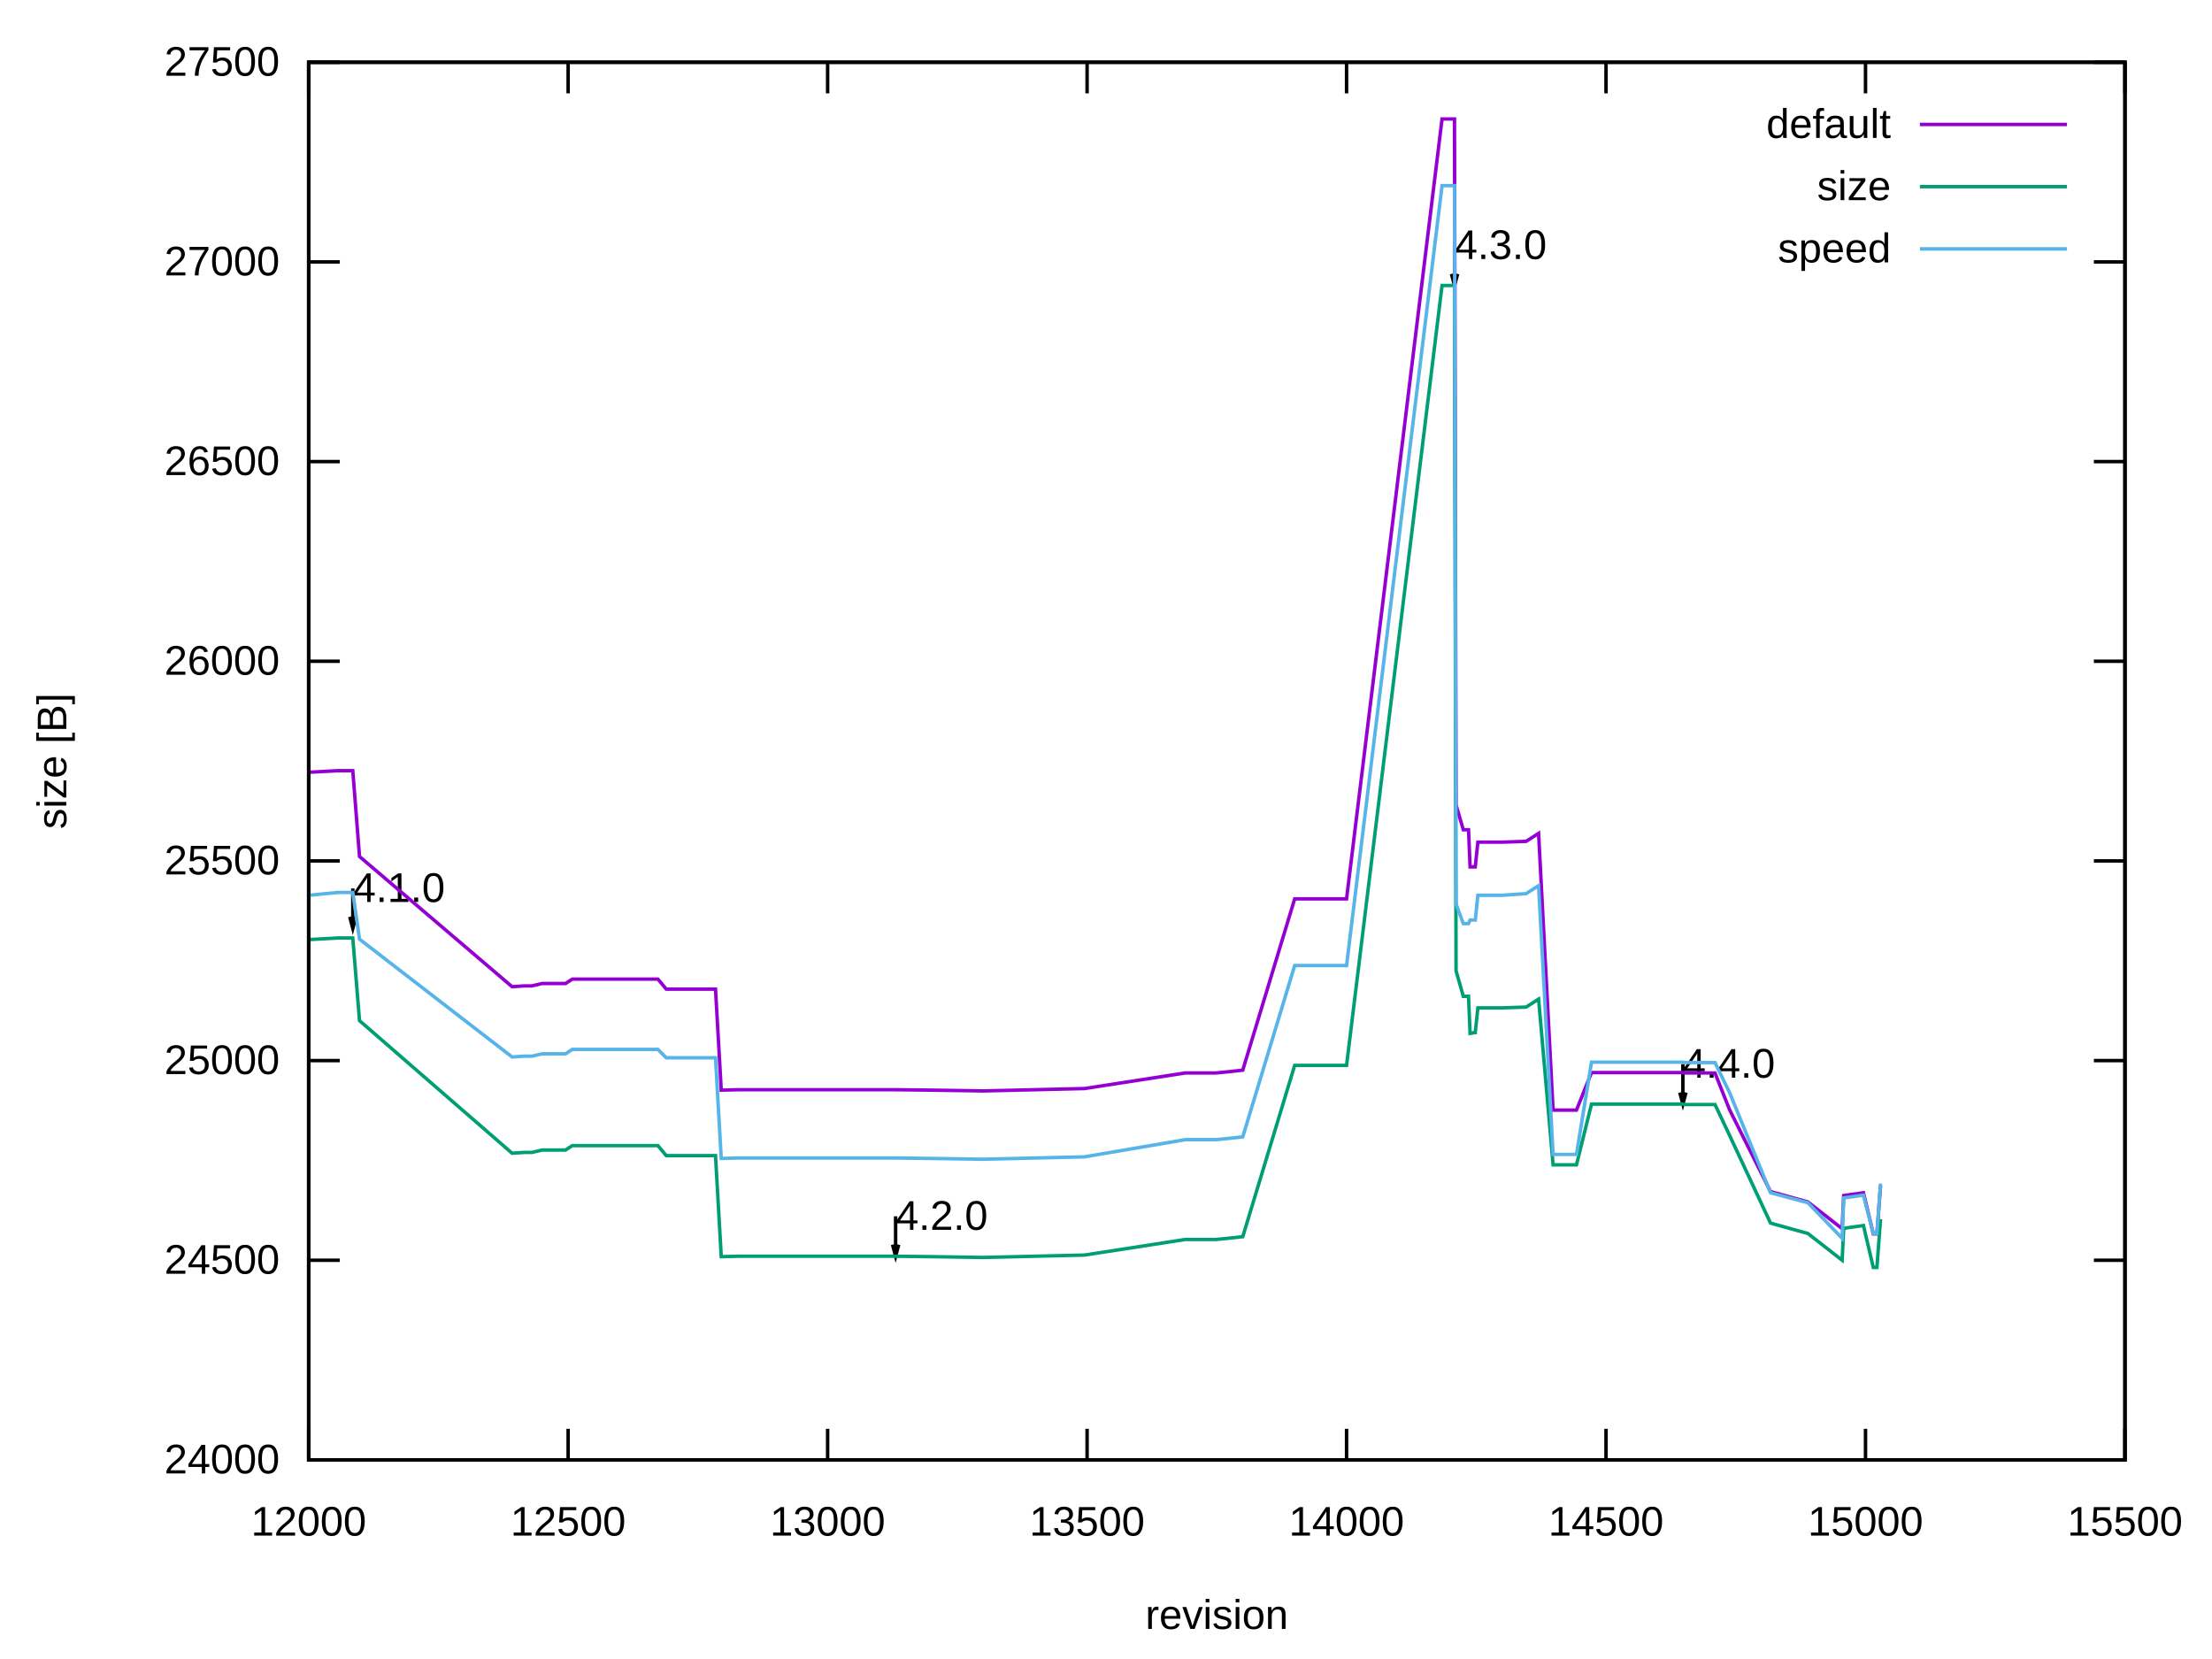
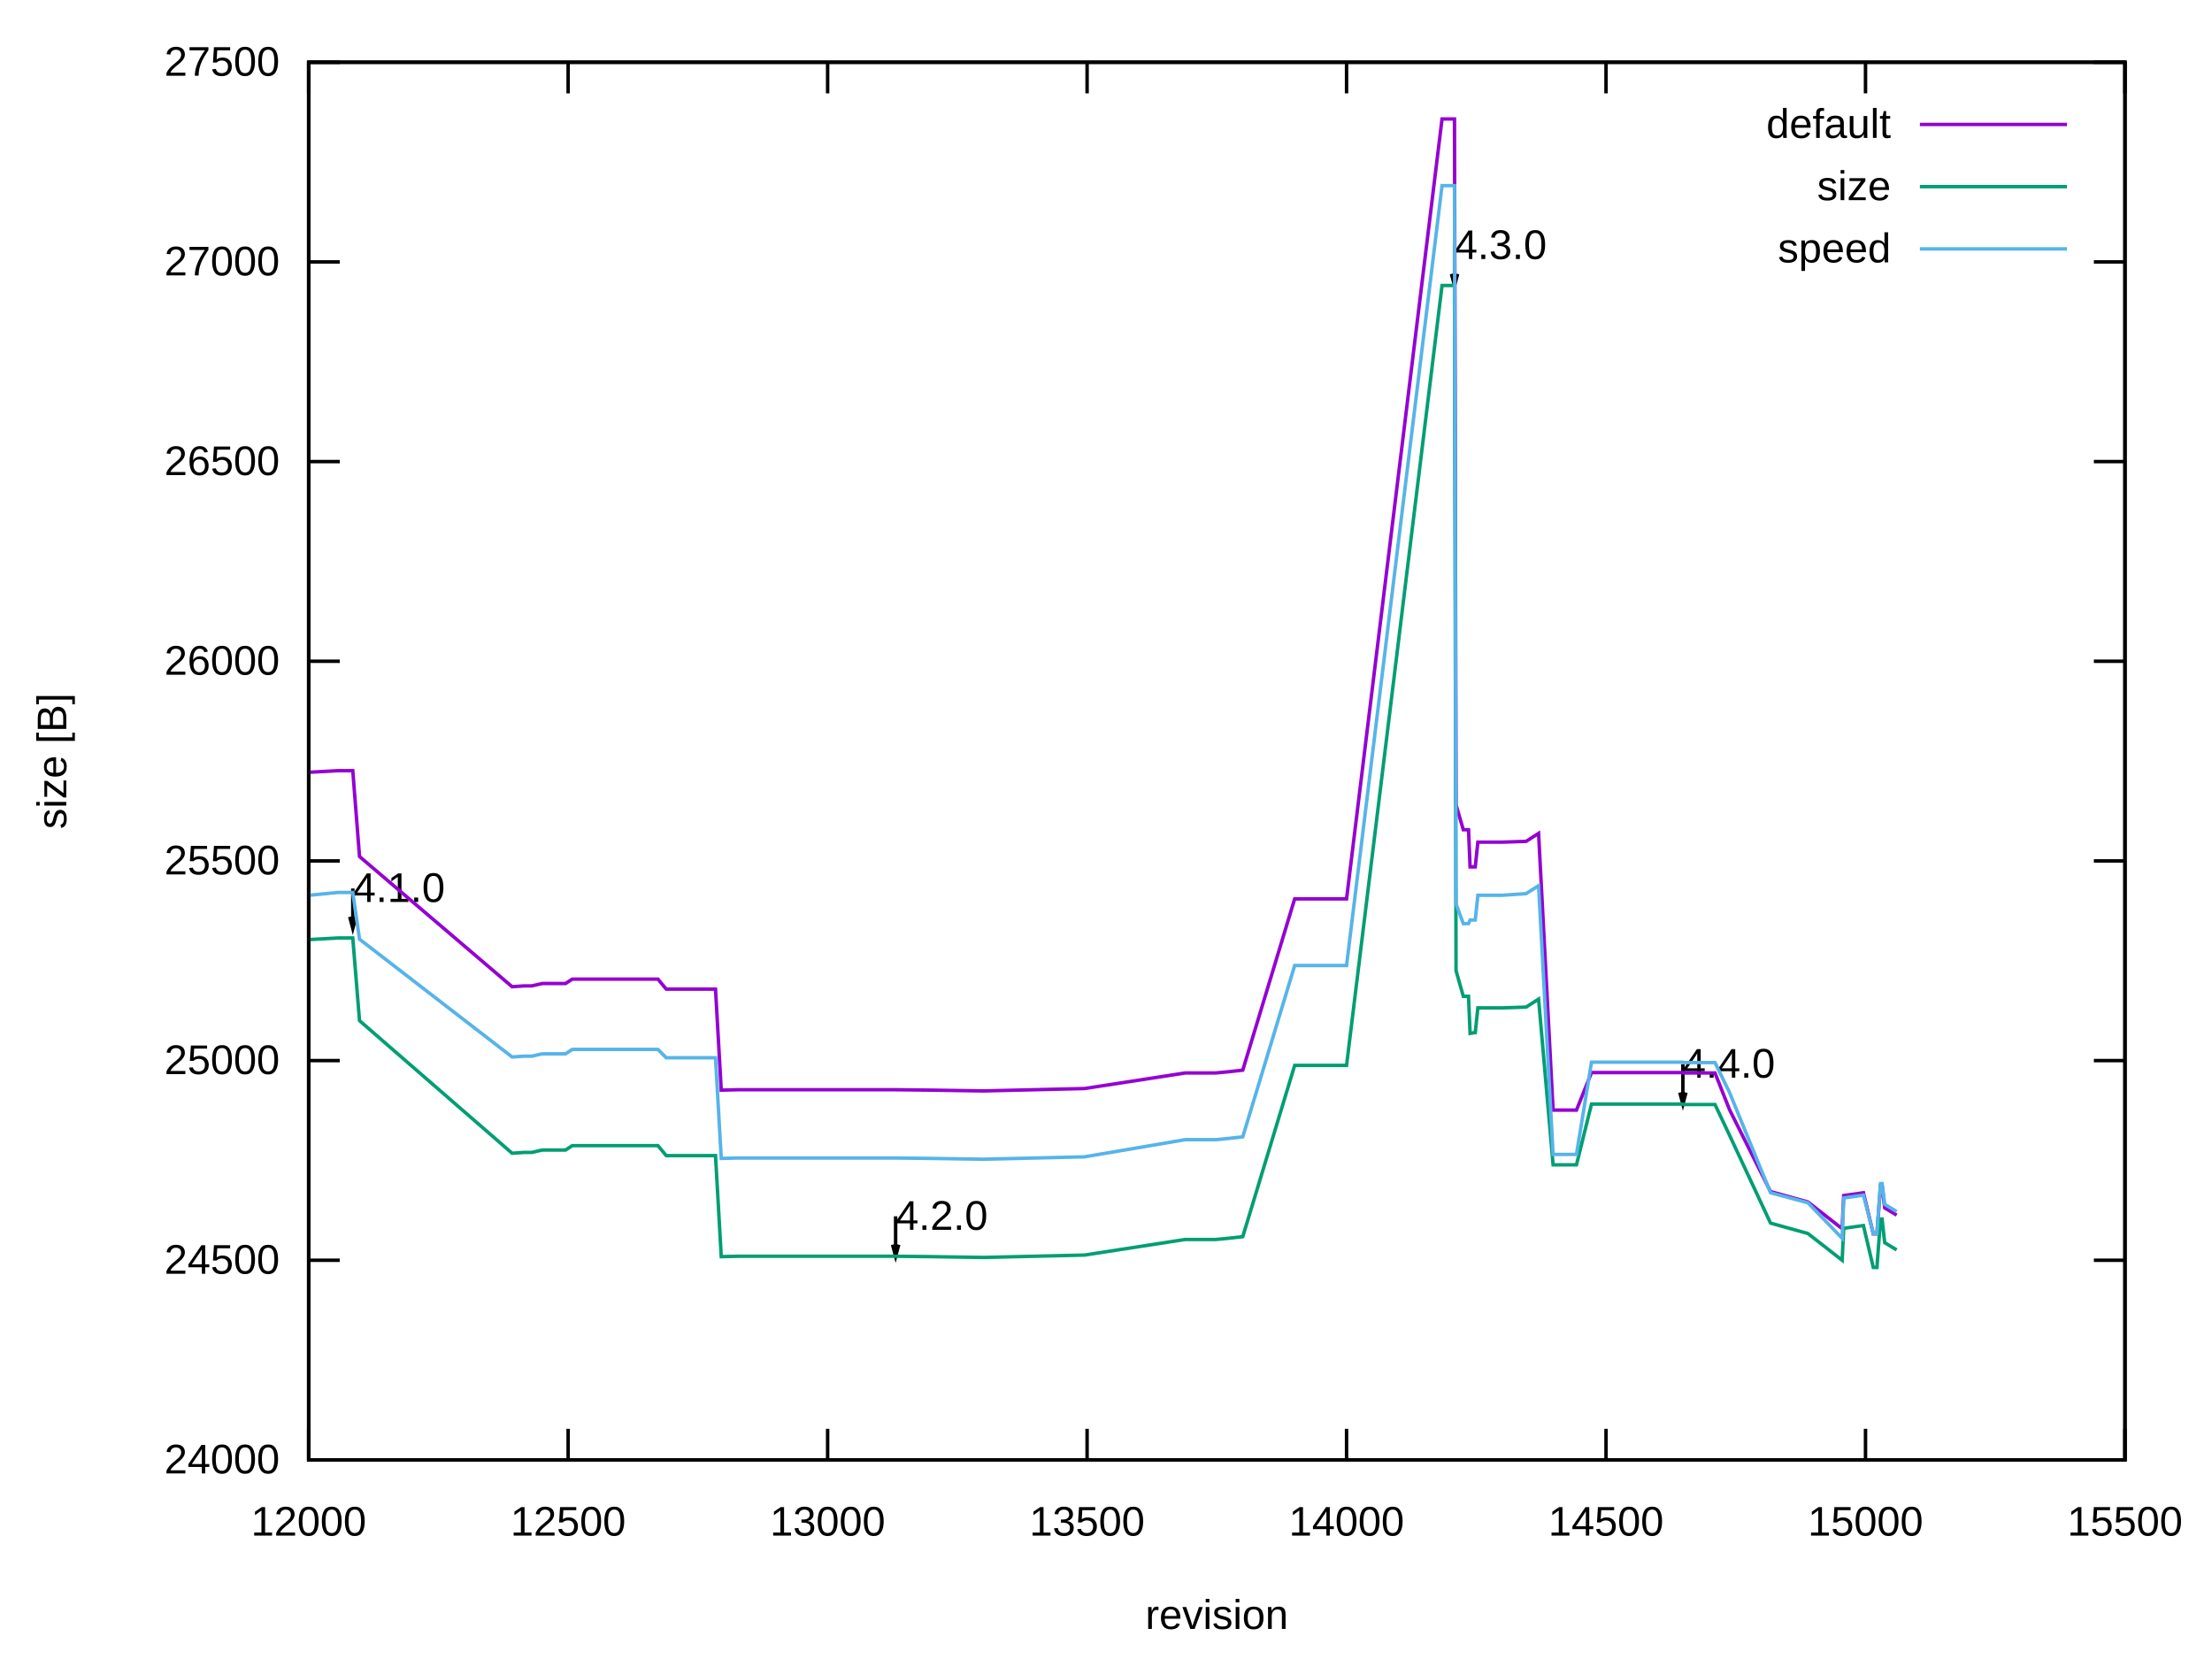
<svg xmlns="http://www.w3.org/2000/svg" xmlns:xlink="http://www.w3.org/1999/xlink" width="640" height="480" viewBox="0 0 640 480">
  <g id="gnuplot_canvas">
    <rect x="0" y="0" width="640" height="480" fill="none" />
    <defs>
      <circle id="gpDot" r="0.5" stroke-width="0.5" stroke="currentColor" />
      <path id="gpPt0" stroke-width="0.222" stroke="currentColor" d="M-1,0 h2 M0,-1 v2" />
      <path id="gpPt1" stroke-width="0.222" stroke="currentColor" d="M-1,-1 L1,1 M1,-1 L-1,1" />
      <path id="gpPt2" stroke-width="0.222" stroke="currentColor" d="M-1,0 L1,0 M0,-1 L0,1 M-1,-1 L1,1 M-1,1 L1,-1" />
      <rect id="gpPt3" stroke-width="0.222" stroke="currentColor" x="-1" y="-1" width="2" height="2" />
      <rect id="gpPt4" stroke-width="0.222" stroke="currentColor" fill="currentColor" x="-1" y="-1" width="2" height="2" />
      <circle id="gpPt5" stroke-width="0.222" stroke="currentColor" cx="0" cy="0" r="1" />
      <use xlink:href="#gpPt5" id="gpPt6" fill="currentColor" stroke="none" />
      <path id="gpPt7" stroke-width="0.222" stroke="currentColor" d="M0,-1.33 L-1.33,0.67 L1.33,0.67 z" />
      <use xlink:href="#gpPt7" id="gpPt8" fill="currentColor" stroke="none" />
      <use xlink:href="#gpPt7" id="gpPt9" stroke="currentColor" transform="rotate(180)" />
      <use xlink:href="#gpPt9" id="gpPt10" fill="currentColor" stroke="none" />
      <use xlink:href="#gpPt3" id="gpPt11" stroke="currentColor" transform="rotate(45)" />
      <use xlink:href="#gpPt11" id="gpPt12" fill="currentColor" stroke="none" />
      <path id="gpPt13" stroke-width="0.222" stroke="currentColor" d="M0,1.330 L1.265,0.411 L0.782,-1.067 L-0.782,-1.076 L-1.265,0.411 z" />
      <use xlink:href="#gpPt13" id="gpPt14" fill="currentColor" stroke="none" />
      <filter id="textbox" filterUnits="objectBoundingBox" x="0" y="0" height="1" width="1">
        <feFlood flood-color="white" flood-opacity="1" result="bgnd" />
        <feComposite in="SourceGraphic" in2="bgnd" operator="atop" />
      </filter>
      <filter id="greybox" filterUnits="objectBoundingBox" x="0" y="0" height="1" width="1">
        <feFlood flood-color="lightgrey" flood-opacity="1" result="grey" />
        <feComposite in="SourceGraphic" in2="grey" operator="atop" />
      </filter>
    </defs>
    <g fill="none" color="white" stroke="currentColor" stroke-width="1.00" stroke-linecap="butt" stroke-linejoin="miter">
</g>
    <g fill="none" color="black" stroke="currentColor" stroke-width="1.00" stroke-linecap="butt" stroke-linejoin="miter">
      <path stroke="black" d="M89.31,422.40 L98.31,422.40 M614.82,422.40 L605.82,422.40  " />
      <g transform="translate(80.92,426.30)" stroke="none" fill="black" font-family="Arial" font-size="12.00" text-anchor="end">
        <text>
          <tspan font-family="Arial"> 24000</tspan>
        </text>
      </g>
    </g>
    <g fill="none" color="black" stroke="currentColor" stroke-width="1.00" stroke-linecap="butt" stroke-linejoin="miter">
      <path stroke="black" d="M89.31,364.63 L98.31,364.63 M614.82,364.63 L605.82,364.63  " />
      <g transform="translate(80.92,368.53)" stroke="none" fill="black" font-family="Arial" font-size="12.00" text-anchor="end">
        <text>
          <tspan font-family="Arial"> 24500</tspan>
        </text>
      </g>
    </g>
    <g fill="none" color="black" stroke="currentColor" stroke-width="1.00" stroke-linecap="butt" stroke-linejoin="miter">
      <path stroke="black" d="M89.31,306.86 L98.31,306.86 M614.82,306.86 L605.82,306.86  " />
      <g transform="translate(80.92,310.76)" stroke="none" fill="black" font-family="Arial" font-size="12.00" text-anchor="end">
        <text>
          <tspan font-family="Arial"> 25000</tspan>
        </text>
      </g>
    </g>
    <g fill="none" color="black" stroke="currentColor" stroke-width="1.00" stroke-linecap="butt" stroke-linejoin="miter">
      <path stroke="black" d="M89.31,249.09 L98.31,249.09 M614.82,249.09 L605.82,249.09  " />
      <g transform="translate(80.92,252.99)" stroke="none" fill="black" font-family="Arial" font-size="12.00" text-anchor="end">
        <text>
          <tspan font-family="Arial"> 25500</tspan>
        </text>
      </g>
    </g>
    <g fill="none" color="black" stroke="currentColor" stroke-width="1.00" stroke-linecap="butt" stroke-linejoin="miter">
      <path stroke="black" d="M89.31,191.32 L98.31,191.32 M614.82,191.32 L605.82,191.32  " />
      <g transform="translate(80.92,195.22)" stroke="none" fill="black" font-family="Arial" font-size="12.00" text-anchor="end">
        <text>
          <tspan font-family="Arial"> 26000</tspan>
        </text>
      </g>
    </g>
    <g fill="none" color="black" stroke="currentColor" stroke-width="1.00" stroke-linecap="butt" stroke-linejoin="miter">
      <path stroke="black" d="M89.31,133.55 L98.31,133.55 M614.82,133.55 L605.82,133.55  " />
      <g transform="translate(80.92,137.45)" stroke="none" fill="black" font-family="Arial" font-size="12.00" text-anchor="end">
        <text>
          <tspan font-family="Arial"> 26500</tspan>
        </text>
      </g>
    </g>
    <g fill="none" color="black" stroke="currentColor" stroke-width="1.00" stroke-linecap="butt" stroke-linejoin="miter">
      <path stroke="black" d="M89.31,75.78 L98.31,75.78 M614.82,75.78 L605.82,75.78  " />
      <g transform="translate(80.92,79.68)" stroke="none" fill="black" font-family="Arial" font-size="12.00" text-anchor="end">
        <text>
          <tspan font-family="Arial"> 27000</tspan>
        </text>
      </g>
    </g>
    <g fill="none" color="black" stroke="currentColor" stroke-width="1.00" stroke-linecap="butt" stroke-linejoin="miter">
      <path stroke="black" d="M89.31,18.01 L98.31,18.01 M614.82,18.01 L605.82,18.01  " />
      <g transform="translate(80.92,21.91)" stroke="none" fill="black" font-family="Arial" font-size="12.00" text-anchor="end">
        <text>
          <tspan font-family="Arial"> 27500</tspan>
        </text>
      </g>
    </g>
    <g fill="none" color="black" stroke="currentColor" stroke-width="1.00" stroke-linecap="butt" stroke-linejoin="miter">
      <path stroke="black" d="M89.31,422.40 L89.31,413.40 M89.31,18.01 L89.31,27.01  " />
      <g transform="translate(89.31,444.30)" stroke="none" fill="black" font-family="Arial" font-size="12.00" text-anchor="middle">
        <text>
          <tspan font-family="Arial"> 12000</tspan>
        </text>
      </g>
    </g>
    <g fill="none" color="black" stroke="currentColor" stroke-width="1.00" stroke-linecap="butt" stroke-linejoin="miter">
      <path stroke="black" d="M164.38,422.40 L164.38,413.40 M164.38,18.01 L164.38,27.01  " />
      <g transform="translate(164.38,444.30)" stroke="none" fill="black" font-family="Arial" font-size="12.00" text-anchor="middle">
        <text>
          <tspan font-family="Arial"> 12500</tspan>
        </text>
      </g>
    </g>
    <g fill="none" color="black" stroke="currentColor" stroke-width="1.00" stroke-linecap="butt" stroke-linejoin="miter">
      <path stroke="black" d="M239.46,422.40 L239.46,413.40 M239.46,18.01 L239.46,27.01  " />
      <g transform="translate(239.46,444.30)" stroke="none" fill="black" font-family="Arial" font-size="12.00" text-anchor="middle">
        <text>
          <tspan font-family="Arial"> 13000</tspan>
        </text>
      </g>
    </g>
    <g fill="none" color="black" stroke="currentColor" stroke-width="1.00" stroke-linecap="butt" stroke-linejoin="miter">
      <path stroke="black" d="M314.53,422.40 L314.53,413.40 M314.53,18.01 L314.53,27.01  " />
      <g transform="translate(314.53,444.30)" stroke="none" fill="black" font-family="Arial" font-size="12.00" text-anchor="middle">
        <text>
          <tspan font-family="Arial"> 13500</tspan>
        </text>
      </g>
    </g>
    <g fill="none" color="black" stroke="currentColor" stroke-width="1.00" stroke-linecap="butt" stroke-linejoin="miter">
      <path stroke="black" d="M389.60,422.40 L389.60,413.40 M389.60,18.01 L389.60,27.01  " />
      <g transform="translate(389.60,444.30)" stroke="none" fill="black" font-family="Arial" font-size="12.00" text-anchor="middle">
        <text>
          <tspan font-family="Arial"> 14000</tspan>
        </text>
      </g>
    </g>
    <g fill="none" color="black" stroke="currentColor" stroke-width="1.00" stroke-linecap="butt" stroke-linejoin="miter">
      <path stroke="black" d="M464.67,422.40 L464.67,413.40 M464.67,18.01 L464.67,27.01  " />
      <g transform="translate(464.67,444.30)" stroke="none" fill="black" font-family="Arial" font-size="12.00" text-anchor="middle">
        <text>
          <tspan font-family="Arial"> 14500</tspan>
        </text>
      </g>
    </g>
    <g fill="none" color="black" stroke="currentColor" stroke-width="1.00" stroke-linecap="butt" stroke-linejoin="miter">
      <path stroke="black" d="M539.75,422.40 L539.75,413.40 M539.75,18.01 L539.75,27.01  " />
      <g transform="translate(539.75,444.30)" stroke="none" fill="black" font-family="Arial" font-size="12.00" text-anchor="middle">
        <text>
          <tspan font-family="Arial"> 15000</tspan>
        </text>
      </g>
    </g>
    <g fill="none" color="black" stroke="currentColor" stroke-width="1.00" stroke-linecap="butt" stroke-linejoin="miter">
      <path stroke="black" d="M614.82,422.40 L614.82,413.40 M614.82,18.01 L614.82,27.01  " />
      <g transform="translate(614.82,444.30)" stroke="none" fill="black" font-family="Arial" font-size="12.00" text-anchor="middle">
        <text>
          <tspan font-family="Arial"> 15500</tspan>
        </text>
      </g>
    </g>
    <g fill="none" color="black" stroke="currentColor" stroke-width="1.00" stroke-linecap="butt" stroke-linejoin="miter">
</g>
    <g fill="none" color="black" stroke="currentColor" stroke-width="1.00" stroke-linecap="butt" stroke-linejoin="miter">
      <path stroke="black" d="M89.31,18.01 L89.31,422.40 L614.82,422.40 L614.82,18.01 L89.31,18.01 Z  " />
      <g transform="translate(102.07,260.96)" stroke="none" fill="black" font-family="Arial" font-size="12.00" text-anchor="start">
        <text>
          <tspan font-family="Arial">4.1.0</tspan>
        </text>
      </g>
      <g transform="translate(259.12,355.82)" stroke="none" fill="black" font-family="Arial" font-size="12.00" text-anchor="start">
        <text>
          <tspan font-family="Arial">4.2.0</tspan>
        </text>
      </g>
      <g transform="translate(420.83,74.94)" stroke="none" fill="black" font-family="Arial" font-size="12.00" text-anchor="start">
        <text>
          <tspan font-family="Arial">4.3.0</tspan>
        </text>
      </g>
      <g transform="translate(486.90,311.80)" stroke="none" fill="black" font-family="Arial" font-size="12.00" text-anchor="start">
        <text>
          <tspan font-family="Arial">4.4.0</tspan>
        </text>
      </g>
    </g>
    <g fill="none" color="black" stroke="currentColor" stroke-width="1.00" stroke-linecap="butt" stroke-linejoin="miter">
      <path stroke="black" d="M101.19,265.27 L102.08,268.61 L102.97,265.27 M102.08,257.05 L102.08,268.61  " />
    </g>
    <g fill="none" color="black" stroke="currentColor" stroke-width="1.00" stroke-linecap="butt" stroke-linejoin="miter">
      <path stroke="black" d="M258.24,360.12 L259.13,363.46 L260.02,360.12 M259.13,351.91 L259.13,363.46  " />
    </g>
    <g fill="none" color="black" stroke="currentColor" stroke-width="1.00" stroke-linecap="butt" stroke-linejoin="miter">
      <path stroke="black" d="M419.95,79.25 L420.84,82.59 L421.73,79.25 M420.84,71.03 L420.84,82.59  " />
    </g>
    <g fill="none" color="black" stroke="currentColor" stroke-width="1.00" stroke-linecap="butt" stroke-linejoin="miter">
      <path stroke="black" d="M486.02,316.10 L486.91,319.44 L487.80,316.10 M486.91,307.89 L486.91,319.44  " />
    </g>
    <g fill="none" color="black" stroke="currentColor" stroke-width="1.00" stroke-linecap="butt" stroke-linejoin="miter">
</g>
    <g id="gnuplot_plot_1">
      <g fill="none" color="black" stroke="currentColor" stroke-width="1.00" stroke-linecap="butt" stroke-linejoin="miter">
        <g transform="translate(547.09,39.91)" stroke="none" fill="black" font-family="Arial" font-size="12.00" text-anchor="end">
          <text>
            <tspan font-family="Arial">default</tspan>
          </text>
        </g>
      </g>
      <g fill="none" color="black" stroke="currentColor" stroke-width="1.00" stroke-linecap="butt" stroke-linejoin="miter">
-         <path stroke="rgb(148,   0, 211)" d="M555.48,36.01 L598.04,36.01 M89.46,223.44 L97.72,222.98 L102.07,222.98 L104.02,247.82 L148.17,285.49 L151.62,285.25   L153.87,285.25 L156.88,284.56 L158.98,284.56 L162.58,284.56 L163.63,284.56 L165.58,283.29 L185.70,283.29 L190.36,283.29   L192.76,286.18 L193.21,286.18 L201.32,286.18 L207.02,286.18 L208.68,315.41 L213.48,315.29 L218.74,315.29 L220.69,315.29   L223.09,315.29 L224.44,315.29 L234.80,315.29 L259.12,315.29 L269.48,315.41 L284.50,315.64 L313.78,314.95 L342.91,310.44   L344.41,310.44 L345.91,310.44 L351.76,310.44 L355.37,310.10 L359.57,309.63 L374.59,260.07 L389.60,260.07 L417.23,34.42   L420.83,34.42 L421.28,232.91 L423.38,240.08 L424.89,240.08 L425.34,250.82 L426.54,250.82 L426.84,250.82 L427.59,243.66   L434.65,243.66 L441.55,243.43 L445.16,241.12 L449.36,321.19 L450.41,321.19 L456.12,321.19 L460.47,310.33 L466.18,310.33   L468.88,310.33 L486.90,310.33 L487.20,310.44 L496.20,310.44 L500.41,321.07 L512.27,344.76 L523.08,347.76 L532.99,355.50   L533.44,345.91 L539.15,345.10 L542.00,357.00 L543.05,357.00 L544.10,343.02  " />
+         <path stroke="rgb(148,   0, 211)" d="M555.48,36.01 L598.04,36.01 M89.46,223.44 L97.72,222.98 L102.07,222.98 L104.02,247.82 L148.17,285.49 L151.62,285.25   L153.87,285.25 L156.88,284.56 L158.98,284.56 L162.58,284.56 L163.63,284.56 L165.58,283.29 L185.70,283.29 L190.36,283.29   L192.76,286.18 L193.21,286.18 L201.32,286.18 L207.02,286.18 L208.68,315.41 L213.48,315.29 L218.74,315.29 L220.69,315.29   L223.09,315.29 L224.44,315.29 L234.80,315.29 L259.12,315.29 L269.48,315.41 L284.50,315.64 L313.78,314.95 L342.91,310.44   L344.41,310.44 L345.91,310.44 L351.76,310.44 L355.37,310.10 L359.57,309.63 L374.59,260.07 L389.60,260.07 L417.23,34.42   L420.83,34.42 L421.28,232.91 L423.38,240.08 L424.89,240.08 L425.34,250.82 L426.54,250.82 L426.84,250.82 L427.59,243.66   L434.65,243.66 L441.55,243.43 L445.16,241.12 L449.36,321.19 L450.41,321.19 L456.12,321.19 L460.47,310.33 L466.18,310.33   L468.88,310.33 L486.90,310.33 L487.20,310.44 L496.20,310.44 L500.41,321.07 L512.27,344.76 L523.08,347.76 L532.99,355.50   L533.44,345.91 L539.15,345.10 L542.00,357.00 L543.05,357.00 L544.10,343.02 L544.55,343.02 L545.30,349.49 L548.76,351.57    " />
      </g>
    </g>
    <g id="gnuplot_plot_2">
      <g fill="none" color="black" stroke="currentColor" stroke-width="1.00" stroke-linecap="butt" stroke-linejoin="miter">
        <g transform="translate(547.09,57.91)" stroke="none" fill="black" font-family="Arial" font-size="12.00" text-anchor="end">
          <text>
            <tspan font-family="Arial">size</tspan>
          </text>
        </g>
      </g>
      <g fill="none" color="black" stroke="currentColor" stroke-width="1.00" stroke-linecap="butt" stroke-linejoin="miter">
-         <path stroke="rgb(  0, 158, 115)" d="M555.48,54.01 L598.04,54.01 M89.46,271.85 L97.72,271.39 L102.07,271.39 L104.02,295.31 L148.17,333.67 L151.62,333.43   L153.87,333.43 L156.88,332.74 L158.98,332.74 L162.58,332.74 L163.63,332.74 L165.58,331.47 L185.70,331.47 L190.36,331.47   L192.76,334.36 L193.21,334.36 L201.32,334.36 L207.02,334.36 L208.68,363.59 L213.48,363.47 L218.74,363.47 L220.69,363.47   L223.09,363.47 L224.44,363.47 L234.80,363.47 L259.12,363.47 L269.48,363.59 L284.50,363.82 L313.78,363.13 L342.91,358.62   L344.41,358.62 L345.91,358.62 L351.76,358.62 L355.37,358.28 L359.57,357.81 L374.59,308.25 L389.60,308.25 L417.23,82.60   L420.83,82.60 L421.28,280.86 L423.38,288.26 L424.89,288.26 L425.34,299.00 L426.54,298.77 L426.84,298.77 L427.59,291.61   L434.65,291.61 L441.55,291.38 L445.16,289.07 L449.36,337.02 L450.41,337.02 L456.12,337.02 L460.47,319.45 L466.18,319.45   L468.88,319.45 L486.90,319.45 L487.20,319.57 L496.20,319.57 L500.41,328.47 L512.27,353.88 L523.08,356.89 L532.99,364.63   L533.44,355.39 L539.15,354.58 L542.00,366.71 L543.05,366.71 L544.10,352.73  " />
+         <path stroke="rgb(  0, 158, 115)" d="M555.48,54.01 L598.04,54.01 M89.46,271.85 L97.72,271.39 L102.07,271.39 L104.02,295.31 L148.17,333.67 L151.62,333.43   L153.87,333.43 L156.88,332.74 L158.98,332.74 L162.58,332.74 L163.63,332.74 L165.58,331.47 L185.70,331.47 L190.36,331.47   L192.76,334.36 L193.21,334.36 L201.32,334.36 L207.02,334.36 L208.68,363.59 L213.48,363.47 L218.74,363.47 L220.69,363.47   L223.09,363.47 L224.44,363.47 L234.80,363.47 L259.12,363.47 L269.48,363.59 L284.50,363.82 L313.78,363.13 L342.91,358.62   L344.41,358.62 L345.91,358.62 L351.76,358.62 L355.37,358.28 L359.57,357.81 L374.59,308.25 L389.60,308.25 L417.23,82.60   L420.83,82.60 L421.28,280.86 L423.38,288.26 L424.89,288.26 L425.34,299.00 L426.54,298.77 L426.84,298.77 L427.59,291.61   L434.65,291.61 L441.55,291.38 L445.16,289.07 L449.36,337.02 L450.41,337.02 L456.12,337.02 L460.47,319.45 L466.18,319.45   L468.88,319.45 L486.90,319.45 L487.20,319.57 L496.20,319.57 L500.41,328.47 L512.27,353.88 L523.08,356.89 L532.99,364.63   L533.44,355.39 L539.15,354.58 L542.00,366.71 L543.05,366.71 L544.10,352.73 L544.55,352.73 L545.30,359.55 L548.76,361.63    " />
      </g>
    </g>
    <g id="gnuplot_plot_3">
      <g fill="none" color="black" stroke="currentColor" stroke-width="1.00" stroke-linecap="butt" stroke-linejoin="miter">
        <g transform="translate(547.09,75.91)" stroke="none" fill="black" font-family="Arial" font-size="12.00" text-anchor="end">
          <text>
            <tspan font-family="Arial">speed</tspan>
          </text>
        </g>
      </g>
      <g fill="none" color="black" stroke="currentColor" stroke-width="1.00" stroke-linecap="butt" stroke-linejoin="miter">
-         <path stroke="rgb( 86, 180, 233)" d="M555.48,72.01 L598.04,72.01 M89.46,259.03 L97.72,258.22 L102.07,258.22 L104.02,271.74 L148.17,305.82 L151.62,305.59   L153.87,305.59 L156.88,304.90 L158.98,304.90 L162.58,304.90 L163.63,304.90 L165.58,303.62 L185.70,303.62 L190.36,303.62   L192.76,306.05 L193.21,306.05 L201.32,306.05 L207.02,306.05 L208.68,335.17 L213.48,335.05 L218.74,335.05 L220.69,335.05   L223.09,335.05 L224.44,335.05 L234.80,335.05 L259.12,335.05 L269.48,335.17 L284.50,335.40 L313.78,334.71 L342.91,329.74   L344.41,329.74 L345.91,329.74 L351.76,329.74 L355.37,329.39 L359.57,328.93 L374.59,279.36 L389.60,279.36 L417.23,53.71   L420.83,53.71 L421.28,261.57 L423.38,267.23 L424.89,267.23 L425.34,266.19 L426.54,266.19 L426.84,266.19 L427.59,259.03   L434.65,259.03 L441.55,258.56 L445.16,256.25 L449.36,334.01 L450.41,334.01 L456.12,334.01 L460.47,307.32 L466.18,307.32   L468.88,307.32 L486.90,307.32 L487.20,307.44 L496.20,307.44 L500.41,316.10 L512.27,345.10 L523.08,347.99 L532.99,358.28   L533.44,346.61 L539.15,345.80 L542.00,356.89 L543.05,356.89 L544.10,342.45  " />
+         <path stroke="rgb( 86, 180, 233)" d="M555.48,72.01 L598.04,72.01 M89.46,259.03 L97.72,258.22 L102.07,258.22 L104.02,271.74 L148.17,305.82 L151.62,305.59   L153.87,305.59 L156.88,304.90 L158.98,304.90 L162.58,304.90 L163.63,304.90 L165.58,303.62 L185.70,303.62 L190.36,303.62   L192.76,306.05 L193.21,306.05 L201.32,306.05 L207.02,306.05 L208.68,335.17 L213.48,335.05 L218.74,335.05 L220.69,335.05   L223.09,335.05 L224.44,335.05 L234.80,335.05 L259.12,335.05 L269.48,335.17 L284.50,335.40 L313.78,334.71 L342.91,329.74   L344.41,329.74 L345.91,329.74 L351.76,329.74 L355.37,329.39 L359.57,328.93 L374.59,279.36 L389.60,279.36 L417.23,53.71   L420.83,53.71 L421.28,261.57 L423.38,267.23 L424.89,267.23 L425.34,266.19 L426.54,266.19 L426.84,266.19 L427.59,259.03   L434.65,259.03 L441.55,258.56 L445.16,256.25 L449.36,334.01 L450.41,334.01 L456.12,334.01 L460.47,307.32 L466.18,307.32   L468.88,307.32 L486.90,307.32 L487.20,307.44 L496.20,307.44 L500.41,316.10 L512.27,345.10 L523.08,347.99 L532.99,358.28   L533.44,346.61 L539.15,345.80 L542.00,356.89 L543.05,356.89 L544.10,342.45 L544.55,342.45 L545.30,348.45 L548.76,350.53    " />
      </g>
    </g>
    <g fill="none" color="white" stroke="rgb( 86, 180, 233)" stroke-width="2.00" stroke-linecap="butt" stroke-linejoin="miter">
</g>
    <g fill="none" color="black" stroke="currentColor" stroke-width="2.00" stroke-linecap="butt" stroke-linejoin="miter">
</g>
    <g fill="none" color="black" stroke="black" stroke-width="1.00" stroke-linecap="butt" stroke-linejoin="miter">
</g>
    <g fill="none" color="black" stroke="currentColor" stroke-width="1.00" stroke-linecap="butt" stroke-linejoin="miter">
      <path stroke="black" d="M89.31,18.01 L89.31,422.40 L614.82,422.40 L614.82,18.01 L89.31,18.01 Z  " />
      <g transform="translate(19.18,220.21) rotate(270.00)" stroke="none" fill="black" font-family="Arial" font-size="12.00" text-anchor="middle">
        <text>
          <tspan font-family="Arial">size [B]</tspan>
        </text>
      </g>
    </g>
    <g fill="none" color="black" stroke="currentColor" stroke-width="1.00" stroke-linecap="butt" stroke-linejoin="miter">
      <g transform="translate(352.06,471.30)" stroke="none" fill="black" font-family="Arial" font-size="12.00" text-anchor="middle">
        <text>
          <tspan font-family="Arial">revision</tspan>
        </text>
      </g>
    </g>
    <g fill="none" color="black" stroke="currentColor" stroke-width="1.00" stroke-linecap="butt" stroke-linejoin="miter">
</g>
    <g fill="none" color="black" stroke="currentColor" stroke-width="1.00" stroke-linecap="butt" stroke-linejoin="miter">
</g>
  </g>
</svg>
